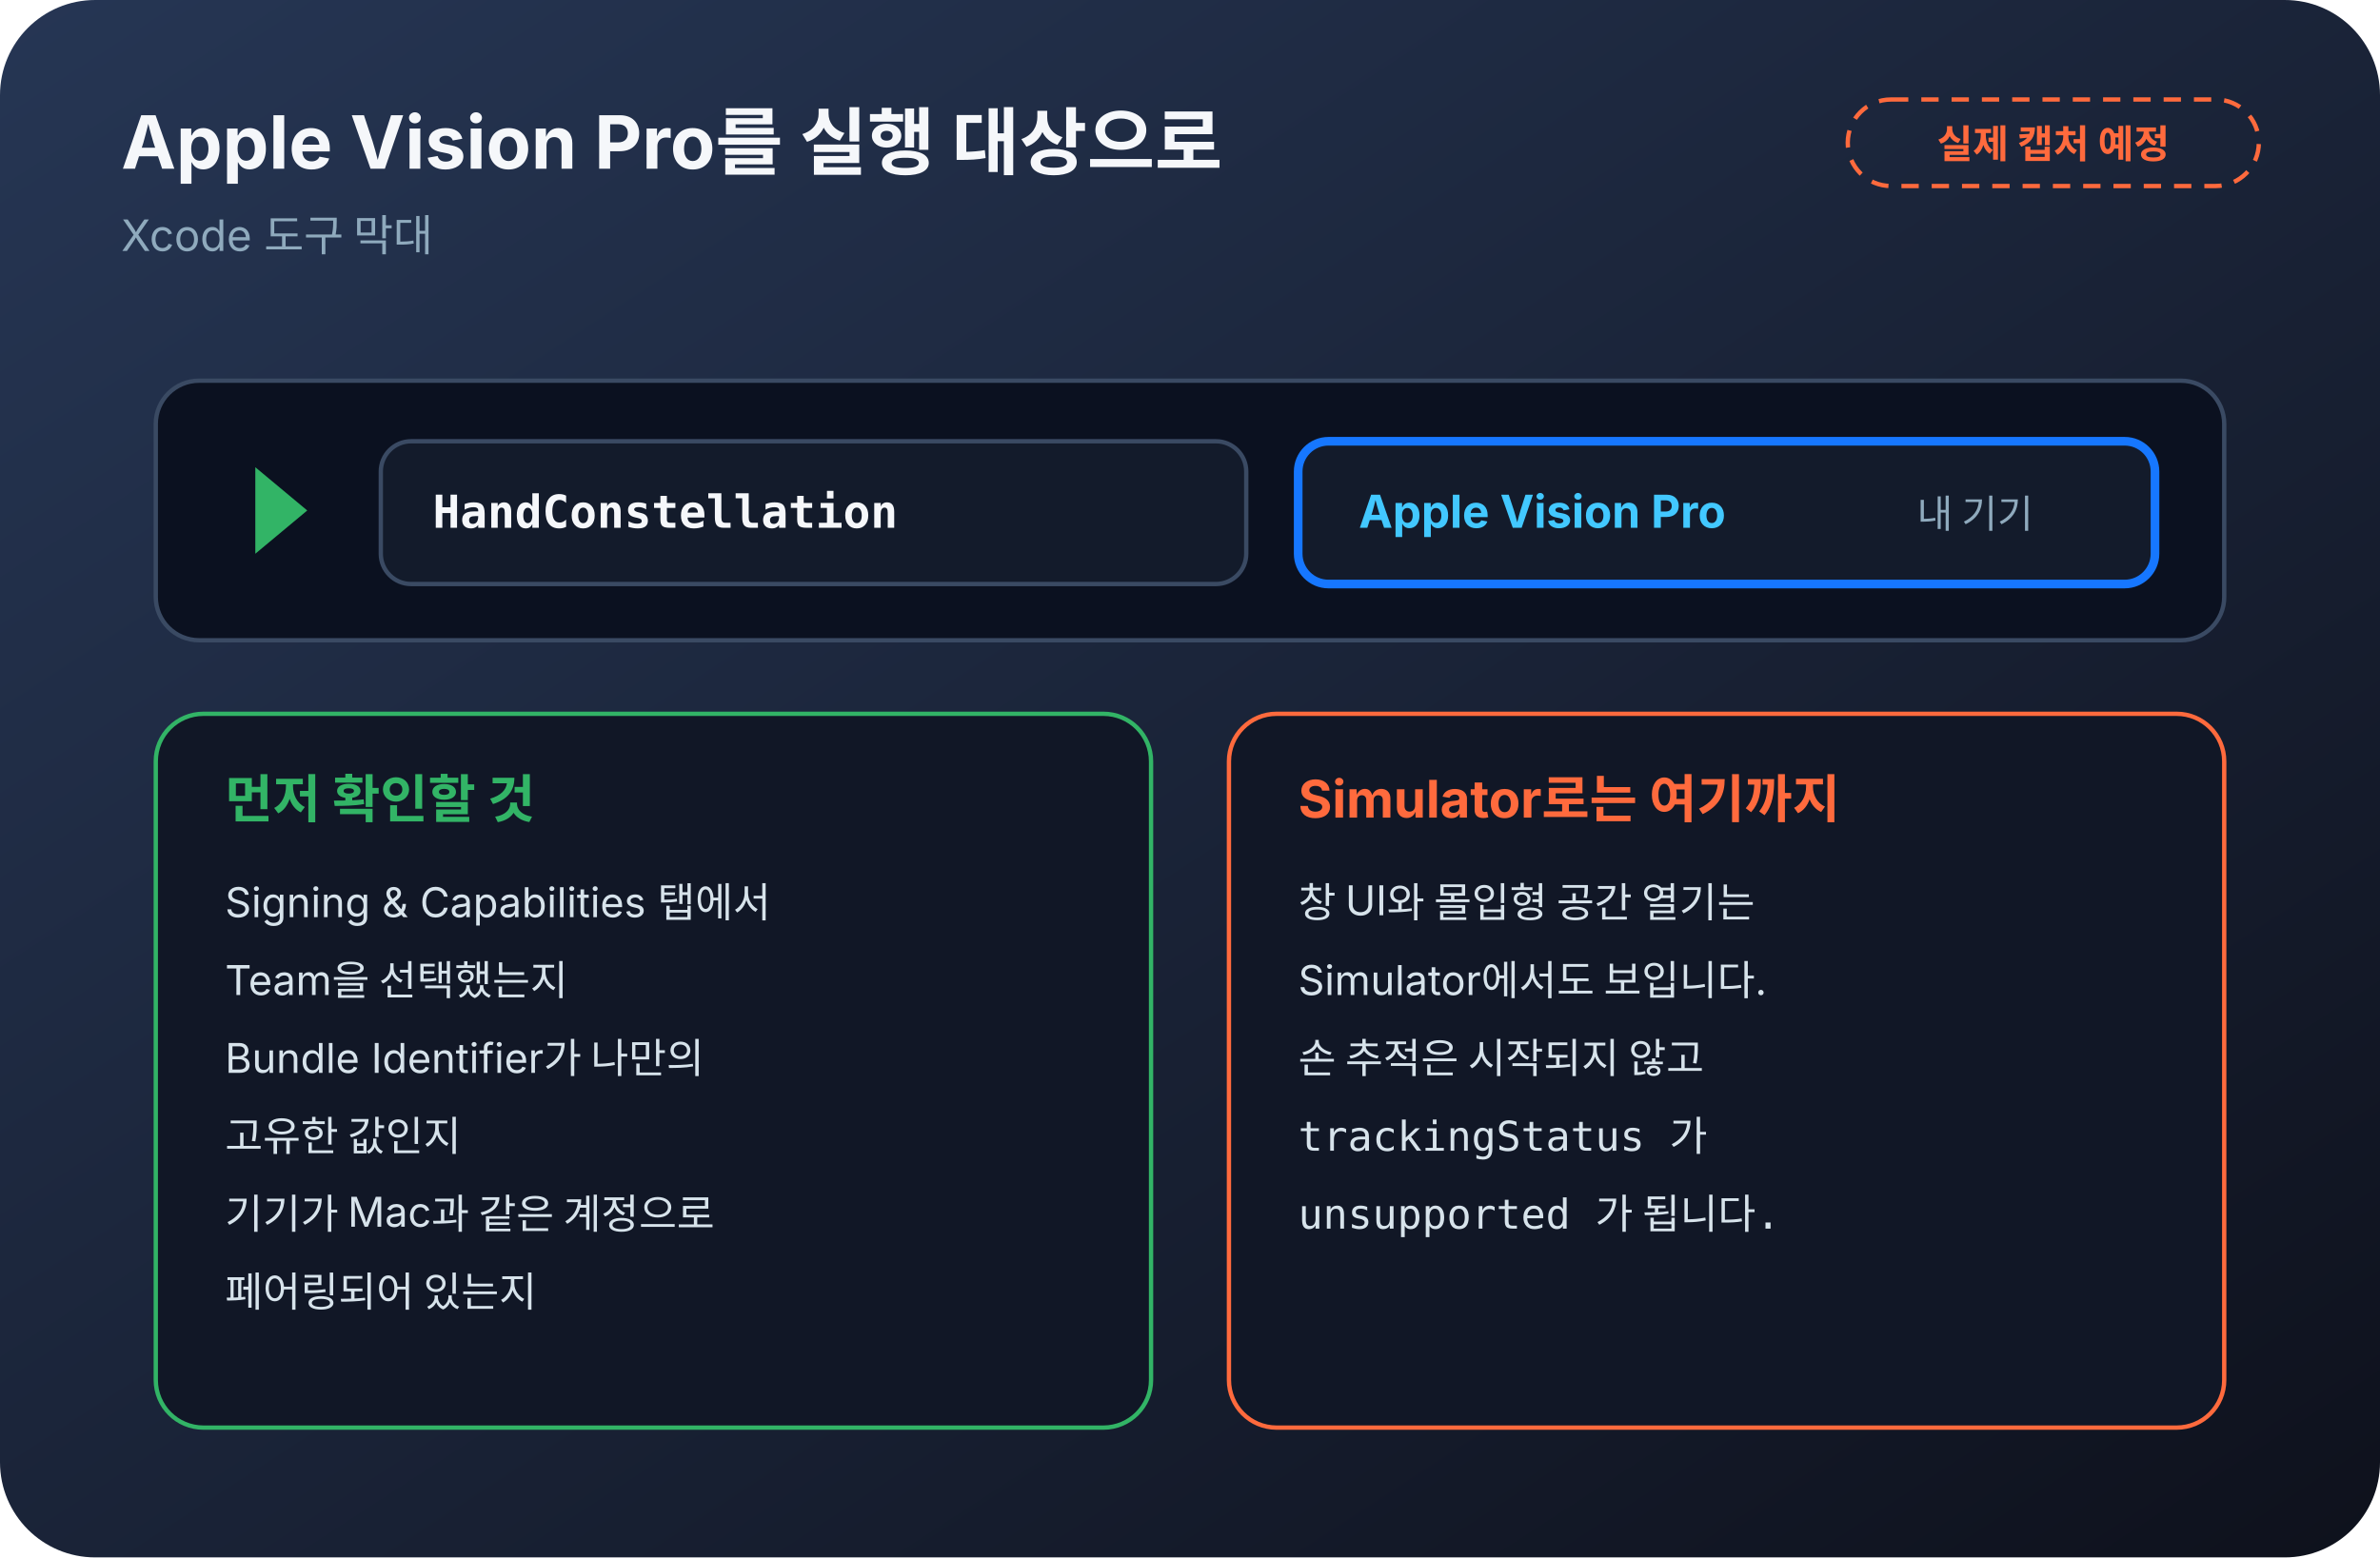
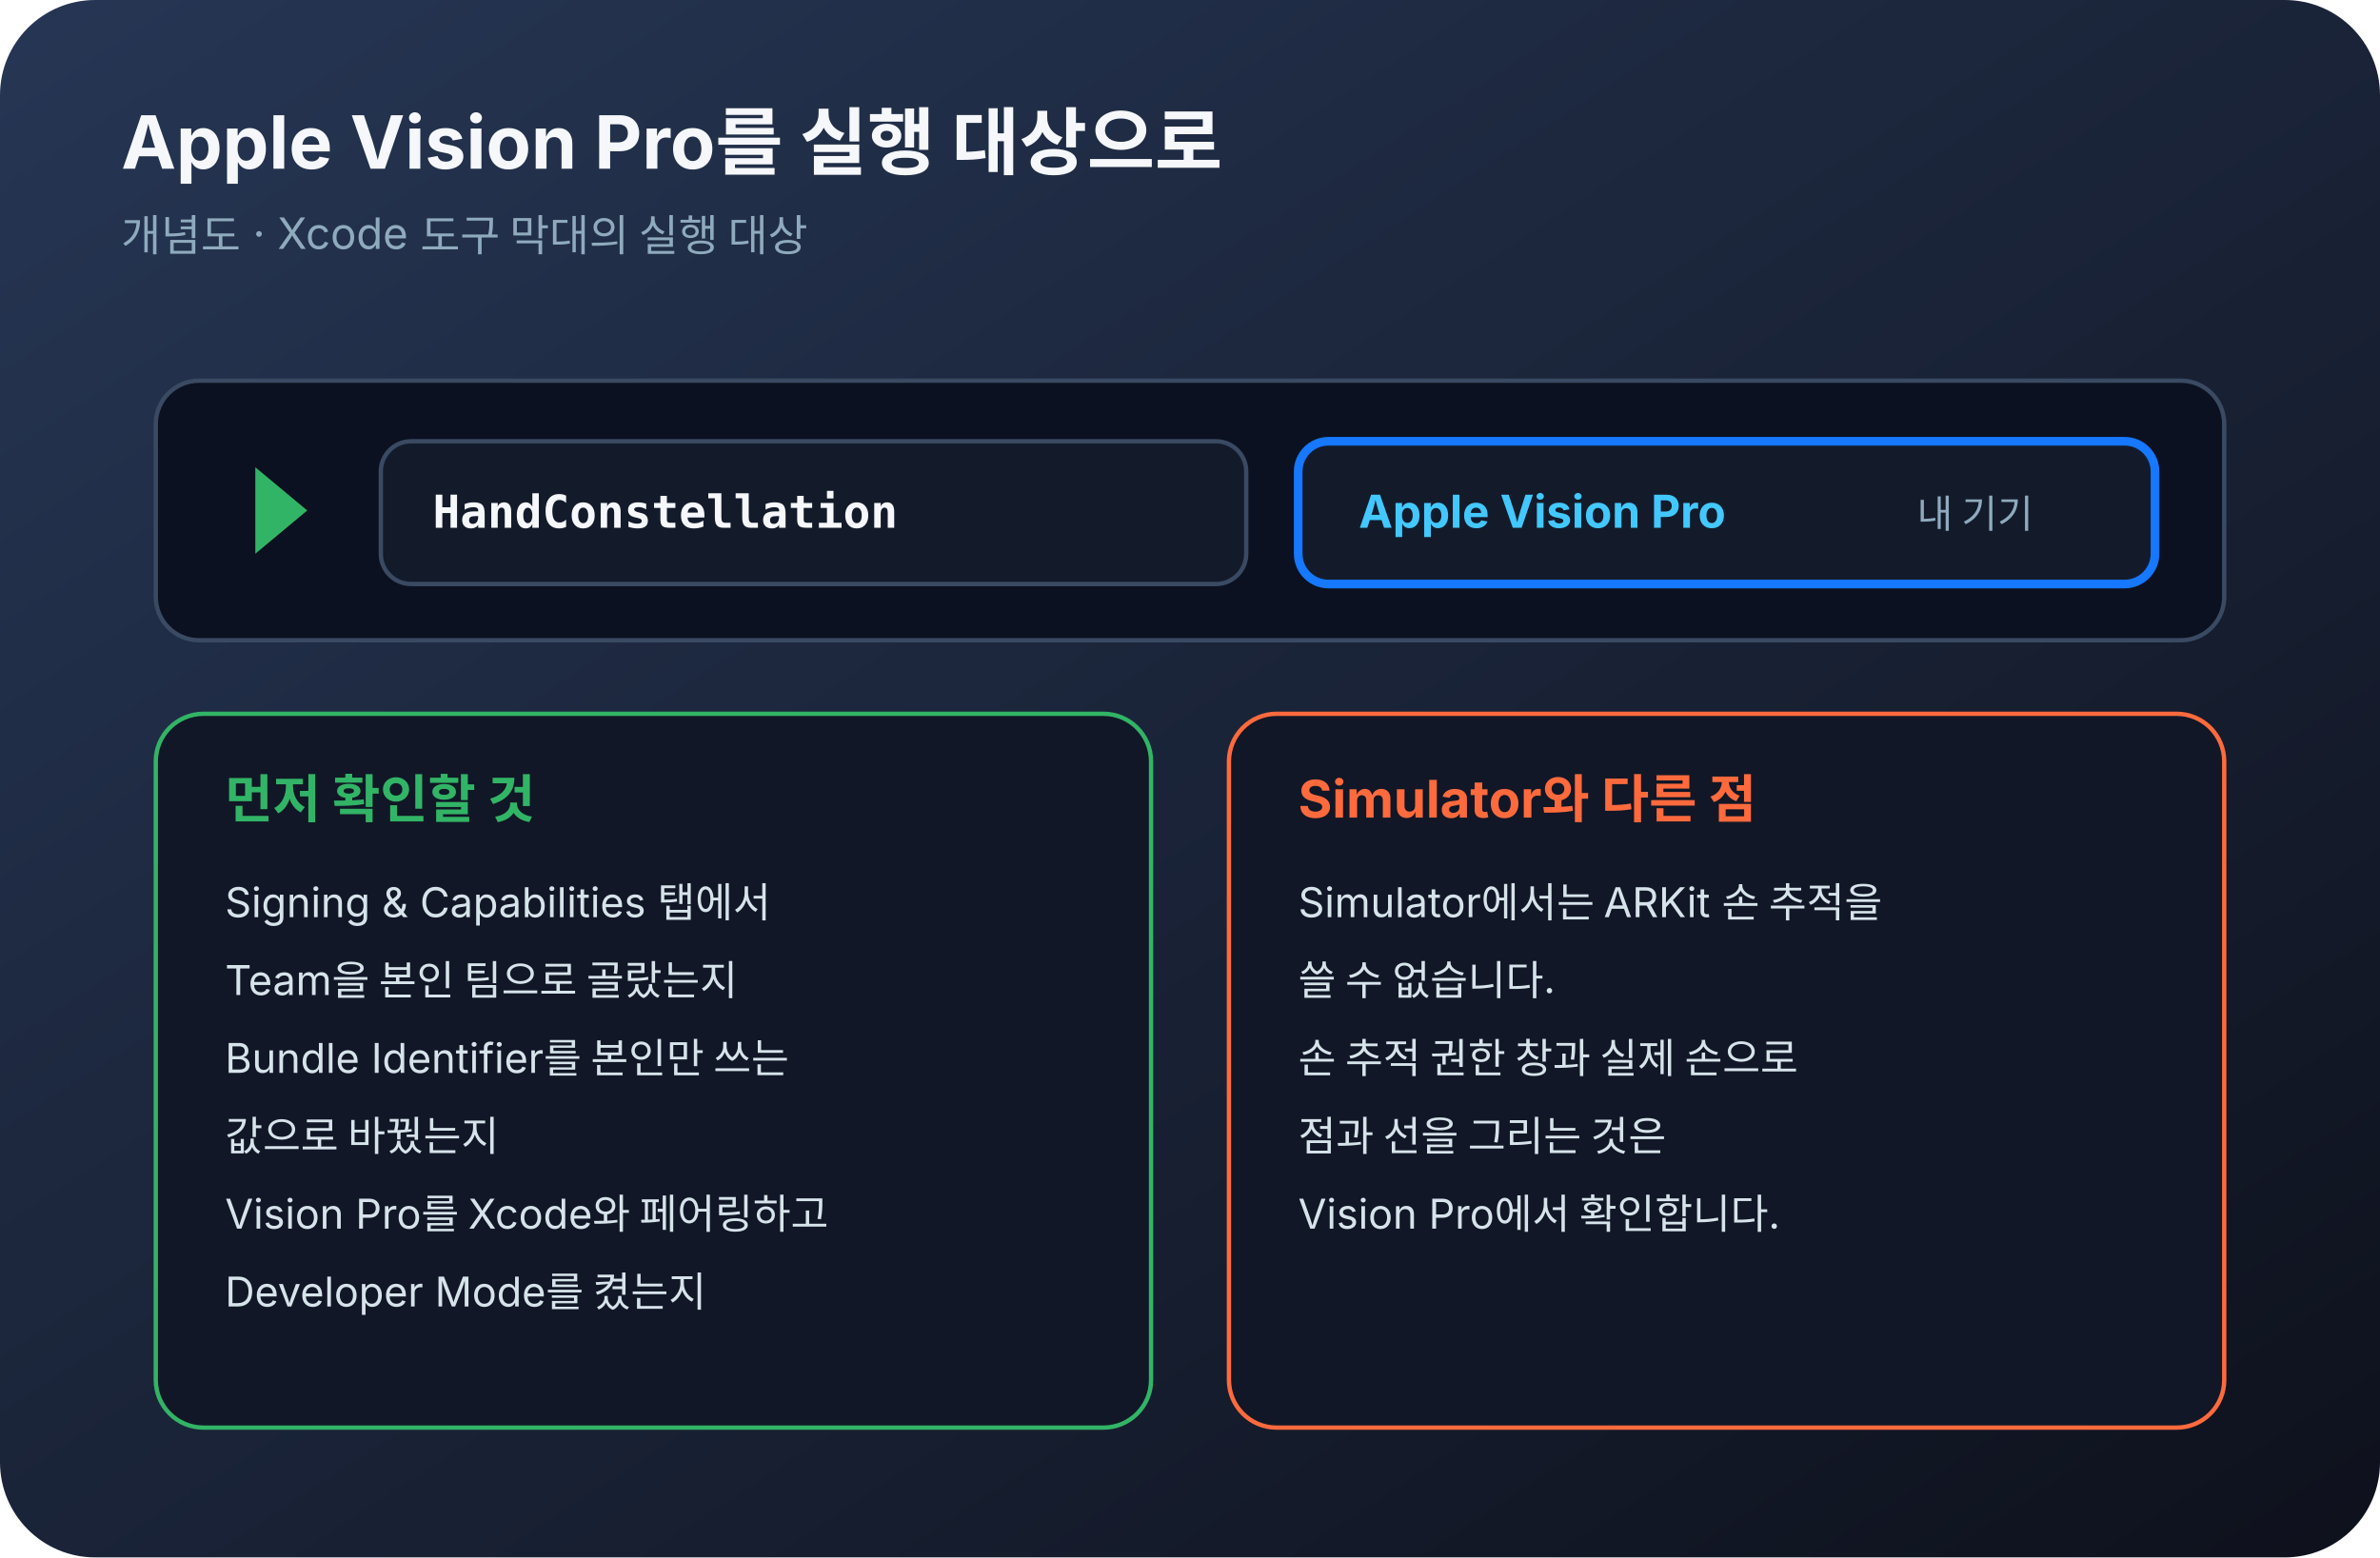
<svg xmlns="http://www.w3.org/2000/svg" width="1100" height="720" viewBox="0 0 1100 720" role="img" aria-labelledby="t d">
  <defs>
    <linearGradient id="bg" x1="0" y1="0" x2="1" y2="1">
      <stop stop-color="#263654" />
      <stop offset="1" stop-color="#0e111c" />
    </linearGradient>
    <linearGradient id="glass" x1="0" y1="0" x2="1" y2="1">
      <stop stop-color="#ffffff" stop-opacity=".22" />
      <stop offset="1" stop-color="#8adfff" stop-opacity=".07" />
    </linearGradient>
    <marker id="head" viewBox="0 0 12 12" refX="9" refY="6" markerWidth="7" markerHeight="7" orient="auto-start-reverse">
      <path d="M1 1 L11 6 L1 11 z" fill="#42c8ff" />
    </marker>
    <marker id="headw" viewBox="0 0 12 12" refX="9" refY="6" markerWidth="7" markerHeight="7" orient="auto-start-reverse">
      <path d="M1 1 L11 6 L1 11 z" fill="#8faabd" />
    </marker>
  </defs>
  <rect x="0" y="0" width="1100" height="720" rx="44" fill="url(#bg)" />
  <text x="56" y="78" fill="#f5f7fa" font-family="-apple-system,'SF Pro Text','Apple SD Gothic Neo',sans-serif" font-size="34" font-weight="700" text-anchor="start">Apple Vision Pro를 실행 대상으로</text>
-   <text x="56" y="116" fill="#8faabd" font-family="-apple-system,'SF Pro Text','Apple SD Gothic Neo',sans-serif" font-size="20" font-weight="400" text-anchor="start">Xcode 도구 막대</text>
-   <rect x="854" y="46" width="190" height="40" rx="20" fill="none" stroke="#ff6a3d" stroke-width="2" stroke-dasharray="8 6" />
-   <text x="949.0" y="73" fill="#ff6a3d" font-family="-apple-system,'SF Pro Text','Apple SD Gothic Neo',sans-serif" font-size="18" font-weight="600" text-anchor="middle">실제 캡처 예정</text>
+   <text x="56" y="116" fill="#8faabd" font-family="-apple-system,'SF Pro Text','Apple SD Gothic Neo',sans-serif" font-size="20" font-weight="400" text-anchor="start">개념도 · Xcode 도구 막대의 실행 대상</text>
  <rect x="72" y="176" width="956" height="120" rx="20" fill="#0b1120" stroke="#3a4a63" stroke-width="2" />
  <path d="M118 236 l0 -20 l24 20 l-24 20 z" fill="#32b466" />
  <rect x="176" y="204" width="400" height="66" rx="14" fill="#131b2b" stroke="#3a4a63" stroke-width="2" />
  <text x="200" y="244" fill="#f5f7fa" font-family="ui-monospace,'SFMono-Regular',Menlo,monospace" font-size="21" font-weight="600" text-anchor="start">HandConstellation</text>
  <rect x="600" y="204" width="396" height="66" rx="14" fill="#131b2b" stroke="#1677ff" stroke-width="4" />
  <text x="628" y="244" fill="#42c8ff" font-family="-apple-system,'SF Pro Text','Apple SD Gothic Neo',sans-serif" font-size="21" font-weight="650" text-anchor="start">Apple Vision Pro</text>
  <text x="886" y="244" fill="#8faabd" font-family="-apple-system,'SF Pro Text','Apple SD Gothic Neo',sans-serif" font-size="18" font-weight="400" text-anchor="start">내 기기</text>
  <rect x="72" y="330" width="460" height="330" rx="22" fill="#111726" stroke="#32b466" stroke-width="2" />
  <text x="104" y="378" fill="#32b466" font-family="-apple-system,'SF Pro Text','Apple SD Gothic Neo',sans-serif" font-size="24" font-weight="650" text-anchor="start">먼저 확인할 것</text>
  <text x="104" y="424" fill="#d7e3eb" font-family="-apple-system,'SF Pro Text','Apple SD Gothic Neo',sans-serif" font-size="19" font-weight="400" text-anchor="start">Signing &amp; Capabilities 탭에서</text>
-   <text x="104" y="460" fill="#d7e3eb" font-family="-apple-system,'SF Pro Text','Apple SD Gothic Neo',sans-serif" font-size="19" font-weight="400" text-anchor="start">Team을 선택했는지</text>
-   <text x="104" y="496" fill="#d7e3eb" font-family="-apple-system,'SF Pro Text','Apple SD Gothic Neo',sans-serif" font-size="19" font-weight="400" text-anchor="start">Bundle Identifier가 나만의</text>
-   <text x="104" y="532" fill="#d7e3eb" font-family="-apple-system,'SF Pro Text','Apple SD Gothic Neo',sans-serif" font-size="19" font-weight="400" text-anchor="start">고유한 값인지</text>
-   <text x="104" y="568" fill="#d7e3eb" font-family="-apple-system,'SF Pro Text','Apple SD Gothic Neo',sans-serif" font-size="19" font-weight="400" text-anchor="start">기기가 Mac과 같은 계정으로</text>
-   <text x="104" y="604" fill="#d7e3eb" font-family="-apple-system,'SF Pro Text','Apple SD Gothic Neo',sans-serif" font-size="19" font-weight="400" text-anchor="start">페어링되어 있는지</text>
+   <text x="104" y="460" fill="#d7e3eb" font-family="-apple-system,'SF Pro Text','Apple SD Gothic Neo',sans-serif" font-size="19" font-weight="400" text-anchor="start">Team을 본인 팀으로 골랐는지</text>
+   <text x="104" y="496" fill="#d7e3eb" font-family="-apple-system,'SF Pro Text','Apple SD Gothic Neo',sans-serif" font-size="19" font-weight="400" text-anchor="start">Bundle Identifier를 본인만 쓰는</text>
+   <text x="104" y="532" fill="#d7e3eb" font-family="-apple-system,'SF Pro Text','Apple SD Gothic Neo',sans-serif" font-size="19" font-weight="400" text-anchor="start">값으로 바꿨는지</text>
+   <text x="104" y="568" fill="#d7e3eb" font-family="-apple-system,'SF Pro Text','Apple SD Gothic Neo',sans-serif" font-size="19" font-weight="400" text-anchor="start">Vision Pro를 Xcode와 페어링하고</text>
+   <text x="104" y="604" fill="#d7e3eb" font-family="-apple-system,'SF Pro Text','Apple SD Gothic Neo',sans-serif" font-size="19" font-weight="400" text-anchor="start">Developer Mode를 켰는지</text>
  <rect x="568" y="330" width="460" height="330" rx="22" fill="#111726" stroke="#ff6a3d" stroke-width="2" />
-   <text x="600" y="378" fill="#ff6a3d" font-family="-apple-system,'SF Pro Text','Apple SD Gothic Neo',sans-serif" font-size="24" font-weight="650" text-anchor="start">Simulator로는 여기까지</text>
-   <text x="600" y="424" fill="#d7e3eb" font-family="-apple-system,'SF Pro Text','Apple SD Gothic Neo',sans-serif" font-size="19" font-weight="400" text-anchor="start">창 UI와 몰입형 공간 열기는</text>
-   <text x="600" y="460" fill="#d7e3eb" font-family="-apple-system,'SF Pro Text','Apple SD Gothic Neo',sans-serif" font-size="19" font-weight="400" text-anchor="start">Simulator에서도 보입니다.</text>
-   <text x="600" y="496" fill="#d7e3eb" font-family="-apple-system,'SF Pro Text','Apple SD Gothic Neo',sans-serif" font-size="19" font-weight="400" text-anchor="start">손 추적은 시작되지 않고</text>
-   <text x="600" y="532" fill="#d7e3eb" font-family="ui-monospace,'SFMono-Regular',Menlo,monospace" font-size="19" font-weight="400" text-anchor="start">trackingStatus 가</text>
-   <text x="600" y="568" fill="#d7e3eb" font-family="ui-monospace,'SFMono-Regular',Menlo,monospace" font-size="19" font-weight="400" text-anchor="start">unsupported 가 됩니다.</text>
+   <text x="600" y="378" fill="#ff6a3d" font-family="-apple-system,'SF Pro Text','Apple SD Gothic Neo',sans-serif" font-size="24" font-weight="650" text-anchor="start">Simulator와 다른 점</text>
+   <text x="600" y="424" fill="#d7e3eb" font-family="-apple-system,'SF Pro Text','Apple SD Gothic Neo',sans-serif" font-size="19" font-weight="400" text-anchor="start">Simulator에서는 ARKit 손 추적을</text>
+   <text x="600" y="460" fill="#d7e3eb" font-family="-apple-system,'SF Pro Text','Apple SD Gothic Neo',sans-serif" font-size="19" font-weight="400" text-anchor="start">쓸 수 없습니다.</text>
+   <text x="600" y="496" fill="#d7e3eb" font-family="-apple-system,'SF Pro Text','Apple SD Gothic Neo',sans-serif" font-size="19" font-weight="400" text-anchor="start">손 추적 권한 창과 실제 손으로</text>
+   <text x="600" y="532" fill="#d7e3eb" font-family="-apple-system,'SF Pro Text','Apple SD Gothic Neo',sans-serif" font-size="19" font-weight="400" text-anchor="start">점과 선을 그리는 것은</text>
+   <text x="600" y="568" fill="#d7e3eb" font-family="-apple-system,'SF Pro Text','Apple SD Gothic Neo',sans-serif" font-size="19" font-weight="400" text-anchor="start">Vision Pro에서 확인합니다.</text>
</svg>
